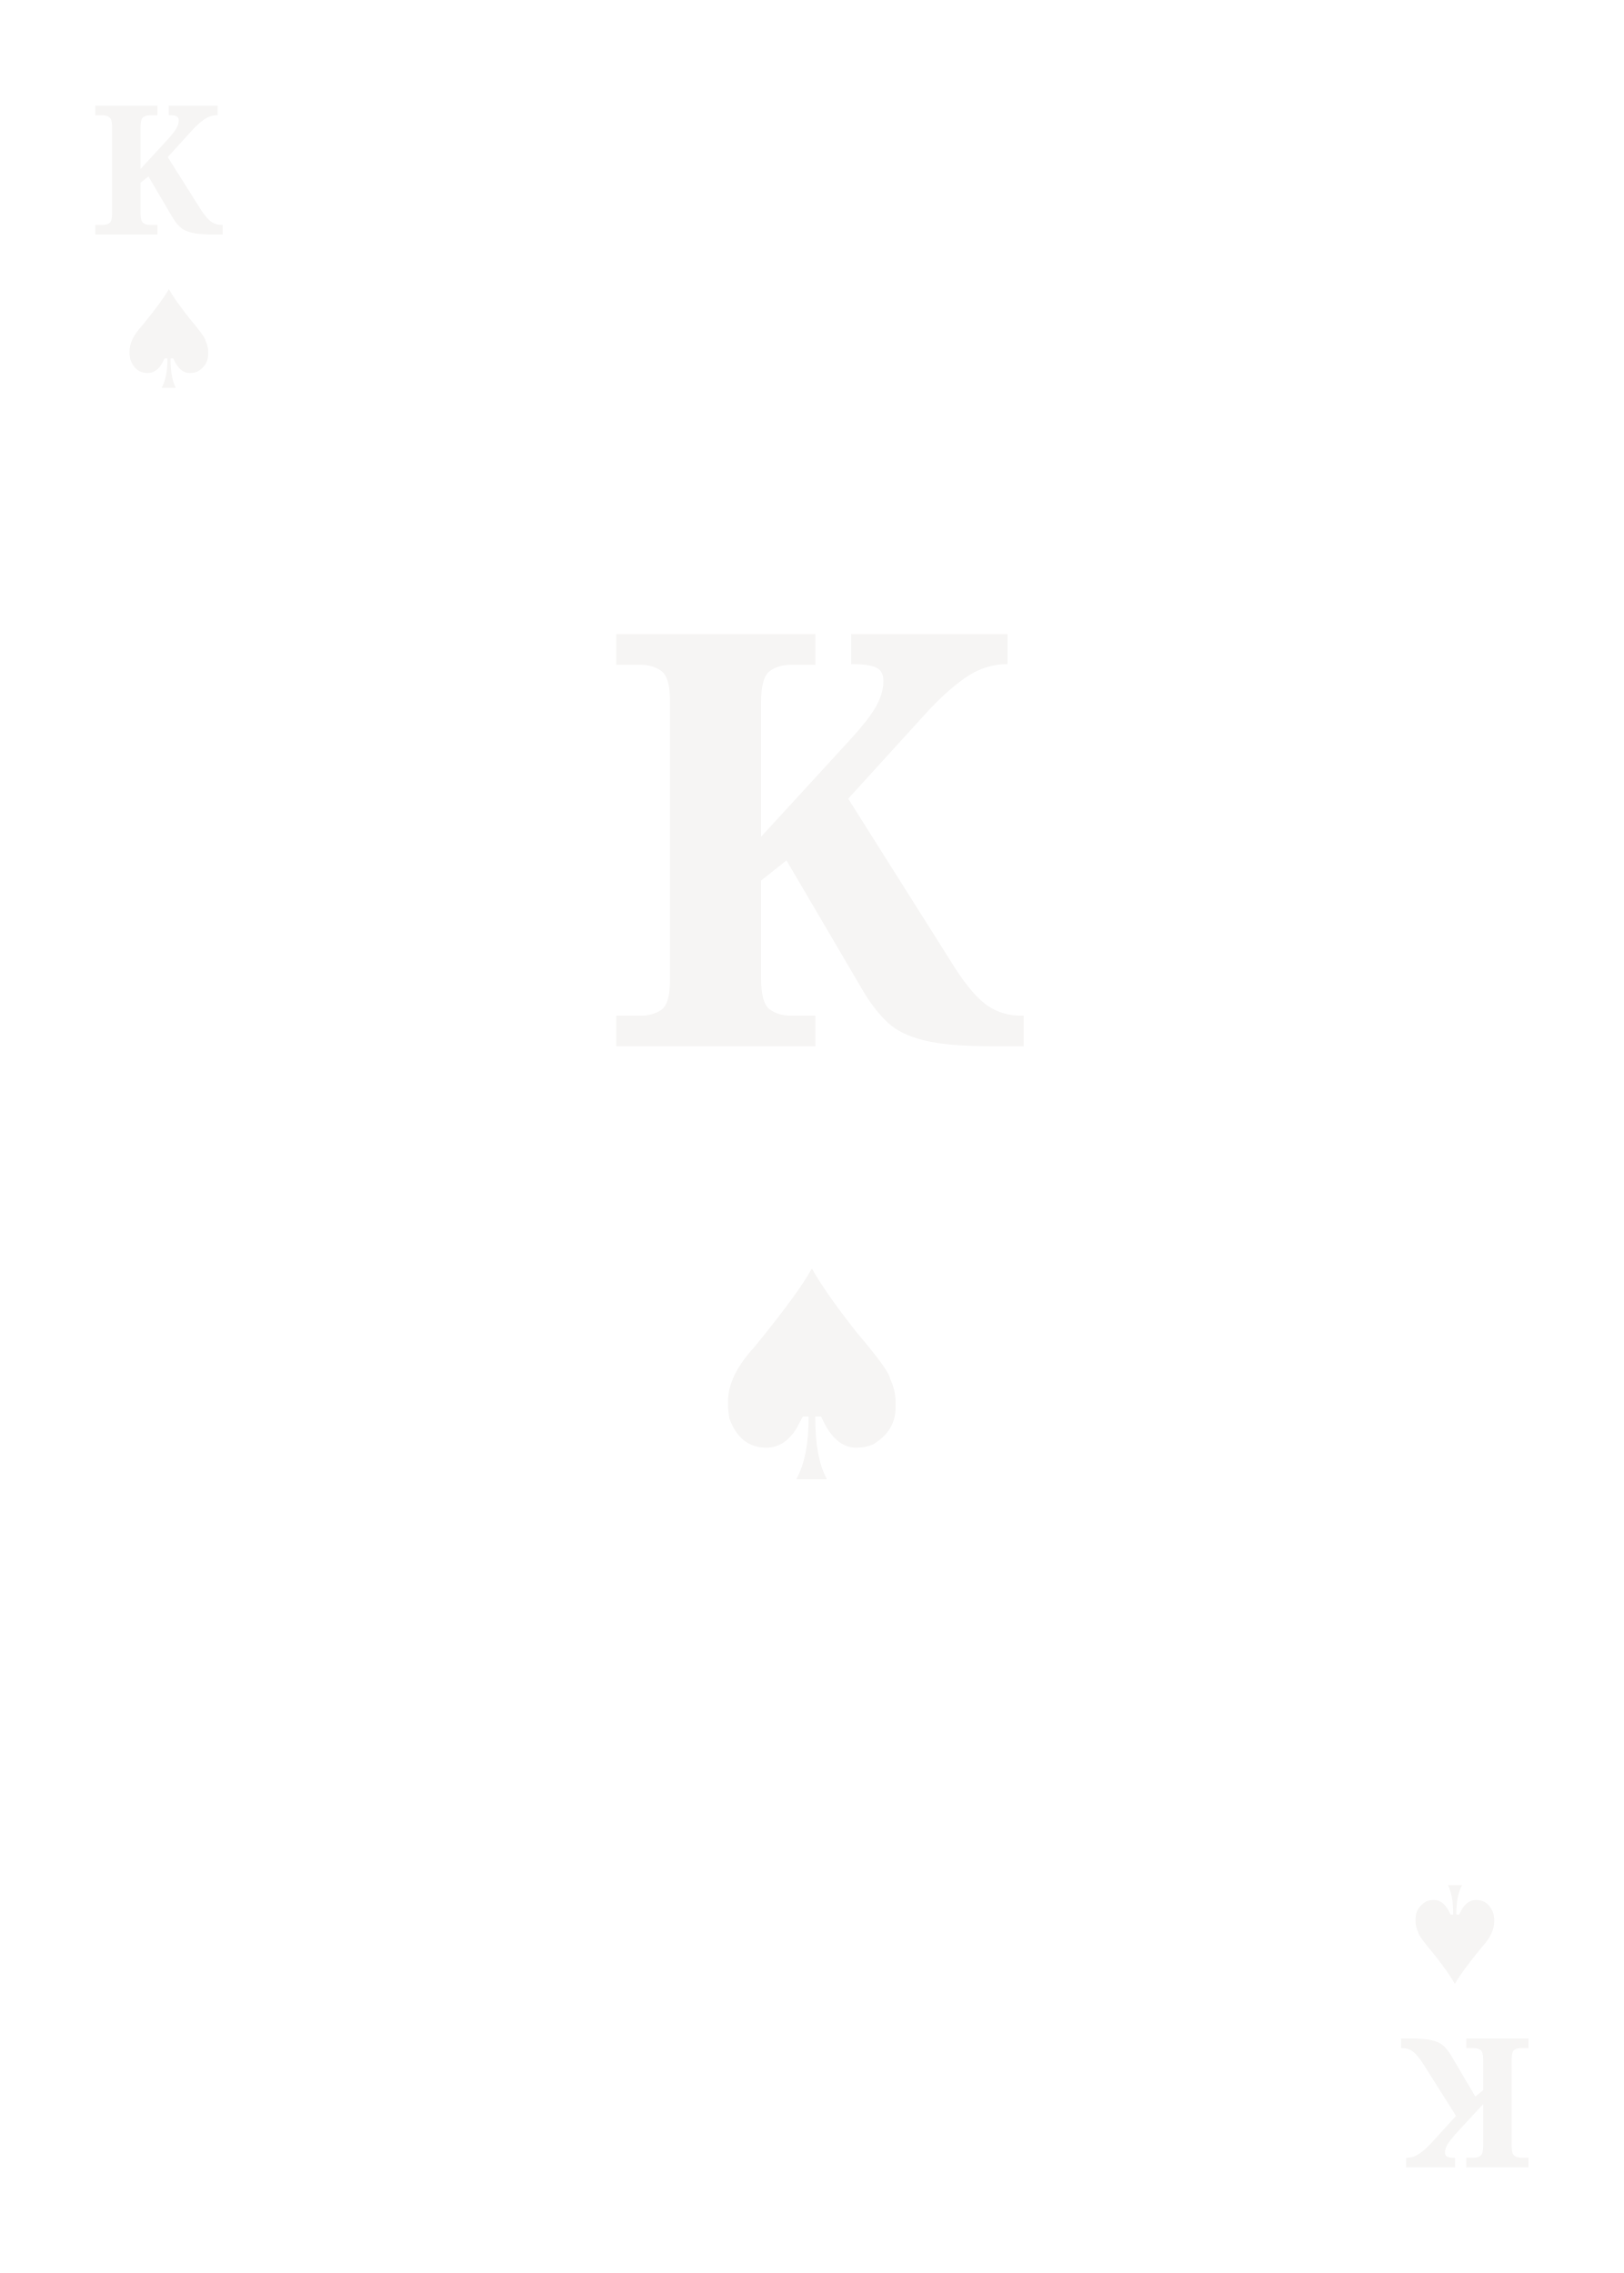
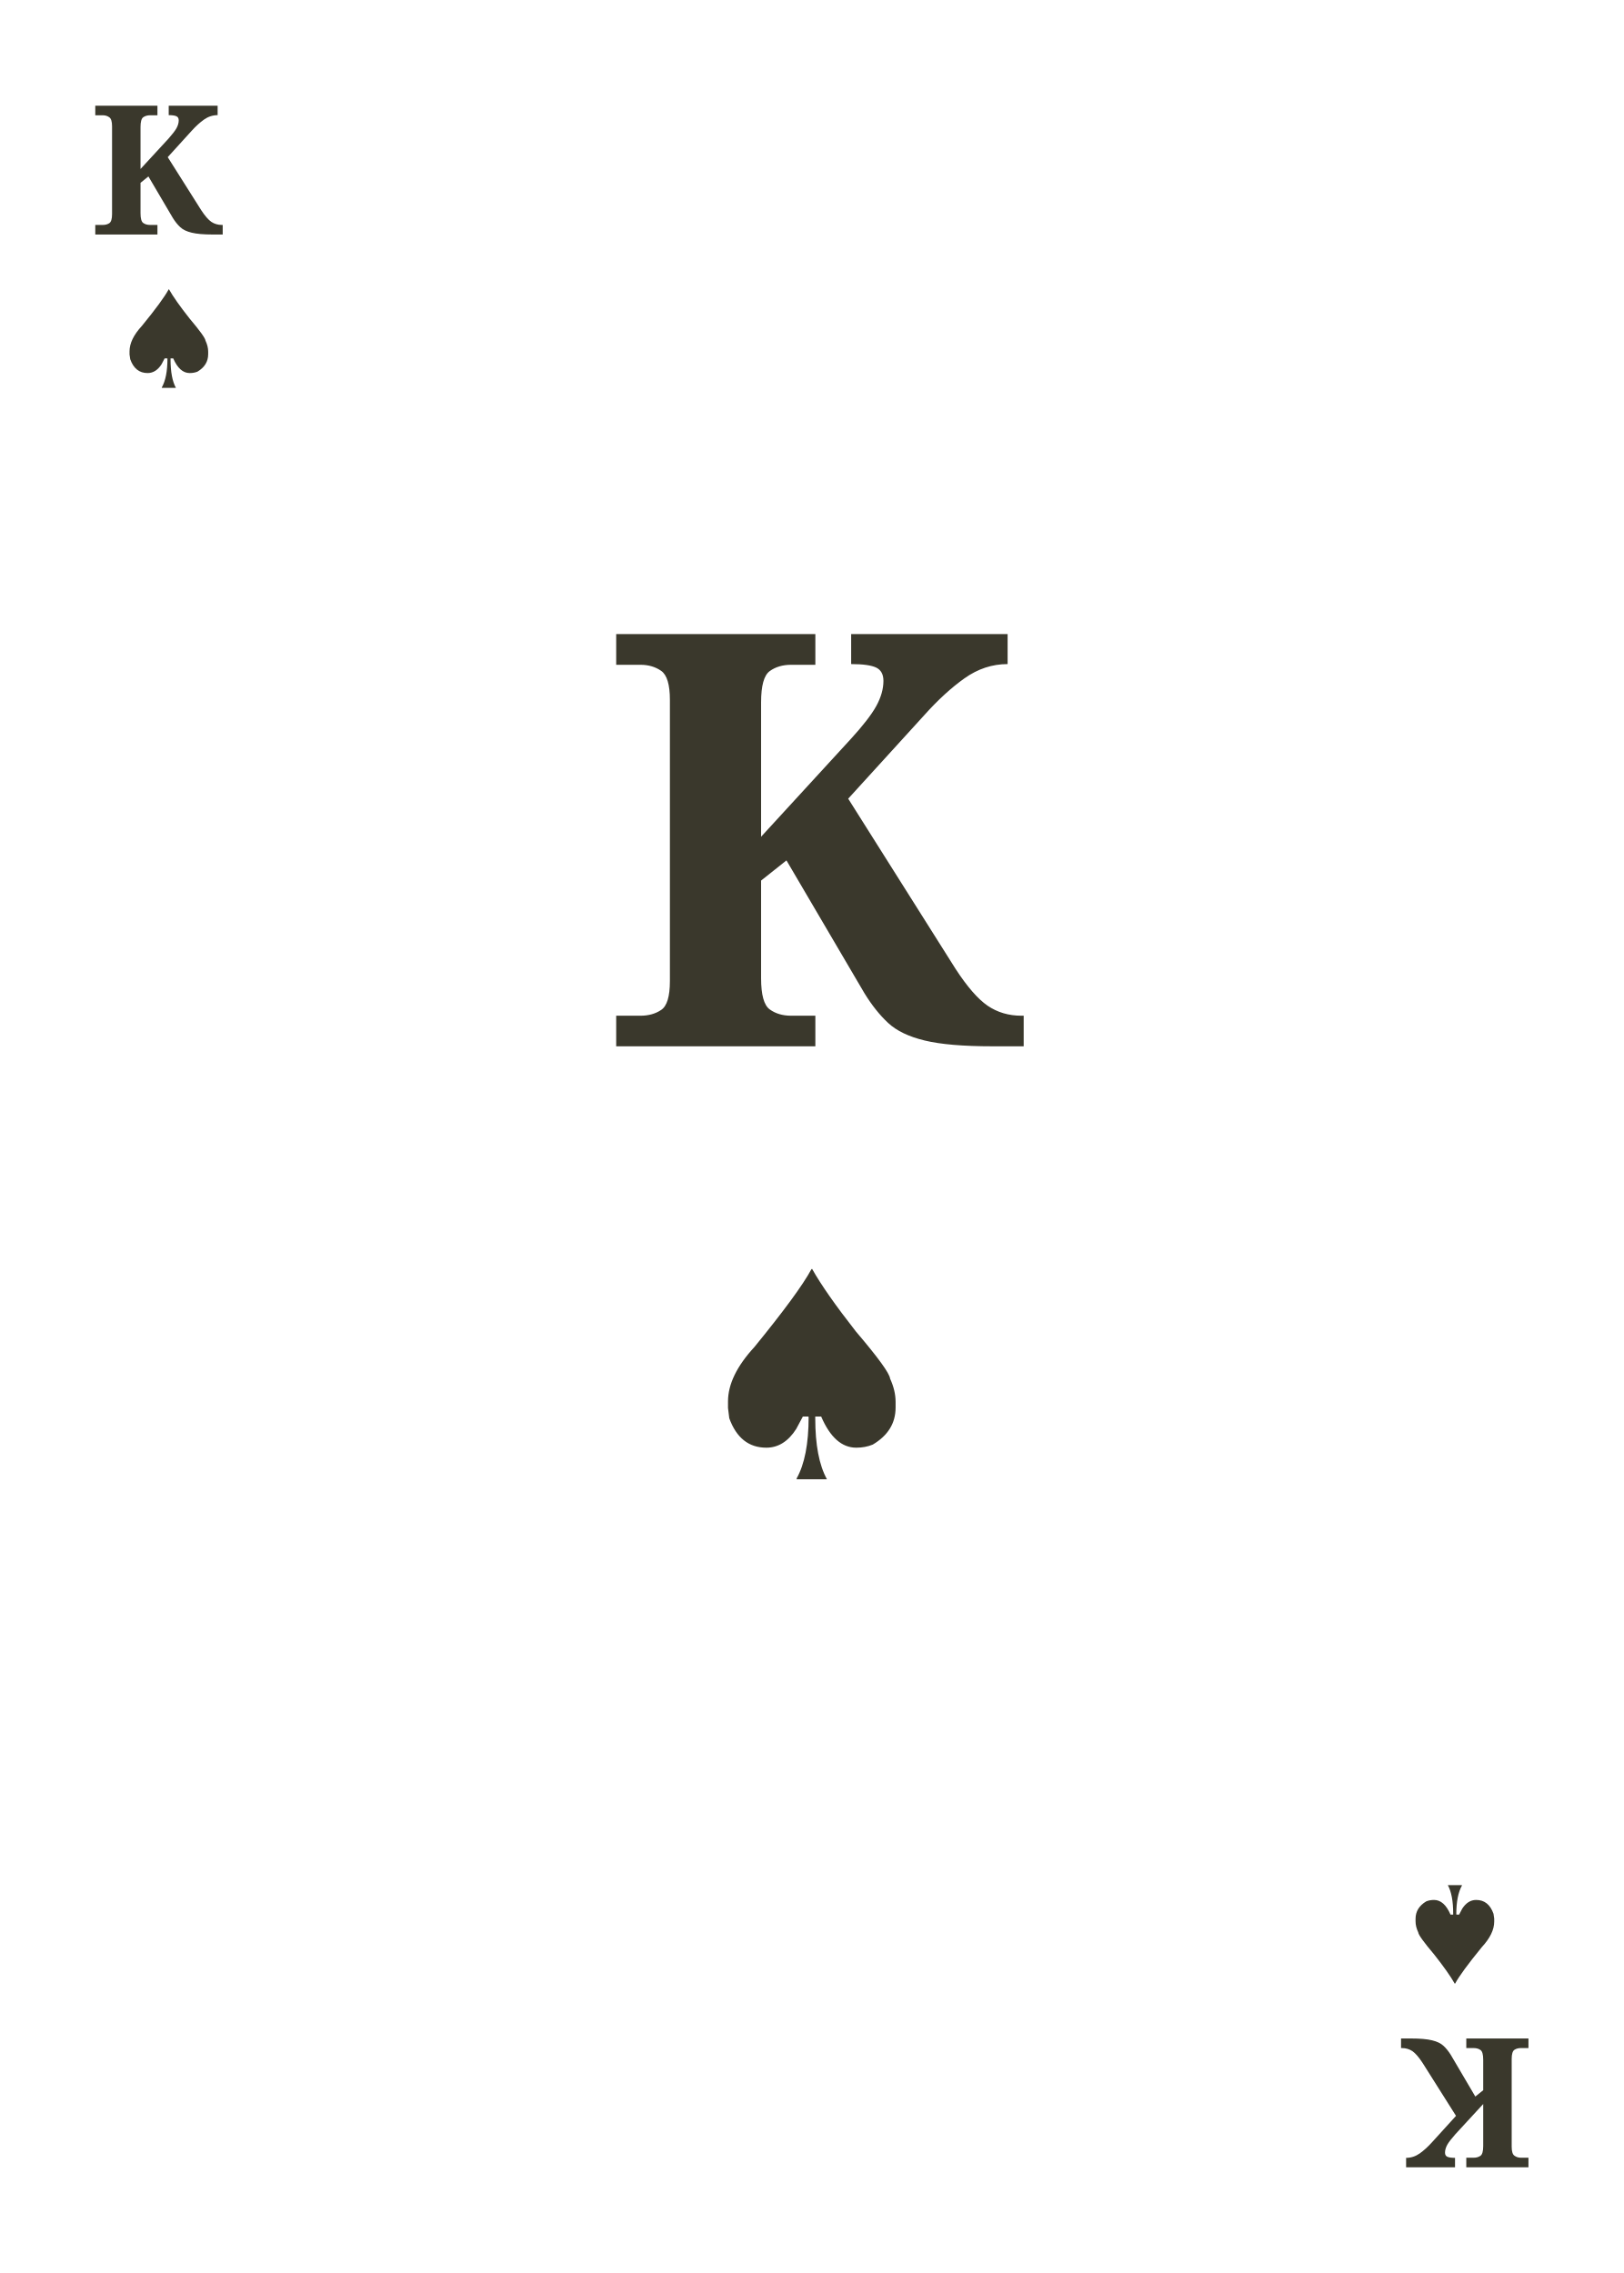
<svg xmlns="http://www.w3.org/2000/svg" viewBox="0 0 180 252" width="180" height="252">
-   <text x="10" y="26" font-family="Georgia, serif" font-size="20" font-weight="bold" fill="#f6f5f4">K</text>
-   <text x="12" y="43" font-family="Georgia, serif" font-size="15" fill="#f6f5f4">♠</text>
+   <style>@media (prefers-color-scheme: dark){text{fill:hsl(49 14% 80%)}}</style>
+   <text x="10" y="26" font-family="Georgia, serif" font-size="20" font-weight="bold" fill="hsl(49 14% 20%)">K</text>
+   <text x="12" y="43" font-family="Georgia, serif" font-size="15" fill="hsl(49 14% 20%)">♠</text>
  <g transform="rotate(180, 90.0, 126.0)">
-     <text x="10" y="26" font-family="Georgia, serif" font-size="20" font-weight="bold" fill="#f6f5f4">K</text>
-     <text x="12" y="43" font-family="Georgia, serif" font-size="15" fill="#f6f5f4">♠</text>
+     <text x="10" y="26" font-family="Georgia, serif" font-size="20" font-weight="bold" fill="hsl(49 14% 20%)">K</text>
+     <text x="12" y="43" font-family="Georgia, serif" font-size="15" fill="hsl(49 14% 20%)">♠</text>
  </g>
-   <text x="90" y="116" font-family="Georgia, serif" font-size="64" font-weight="bold" fill="#f6f5f4" text-anchor="middle">K</text>
-   <text x="90" y="164" font-family="Georgia, serif" font-size="32" fill="#f6f5f4" text-anchor="middle">♠</text>
+   <text x="90" y="116" font-family="Georgia, serif" font-size="64" font-weight="bold" fill="hsl(49 14% 20%)" text-anchor="middle">K</text>
+   <text x="90" y="164" font-family="Georgia, serif" font-size="32" fill="hsl(49 14% 20%)" text-anchor="middle">♠</text>
</svg>
